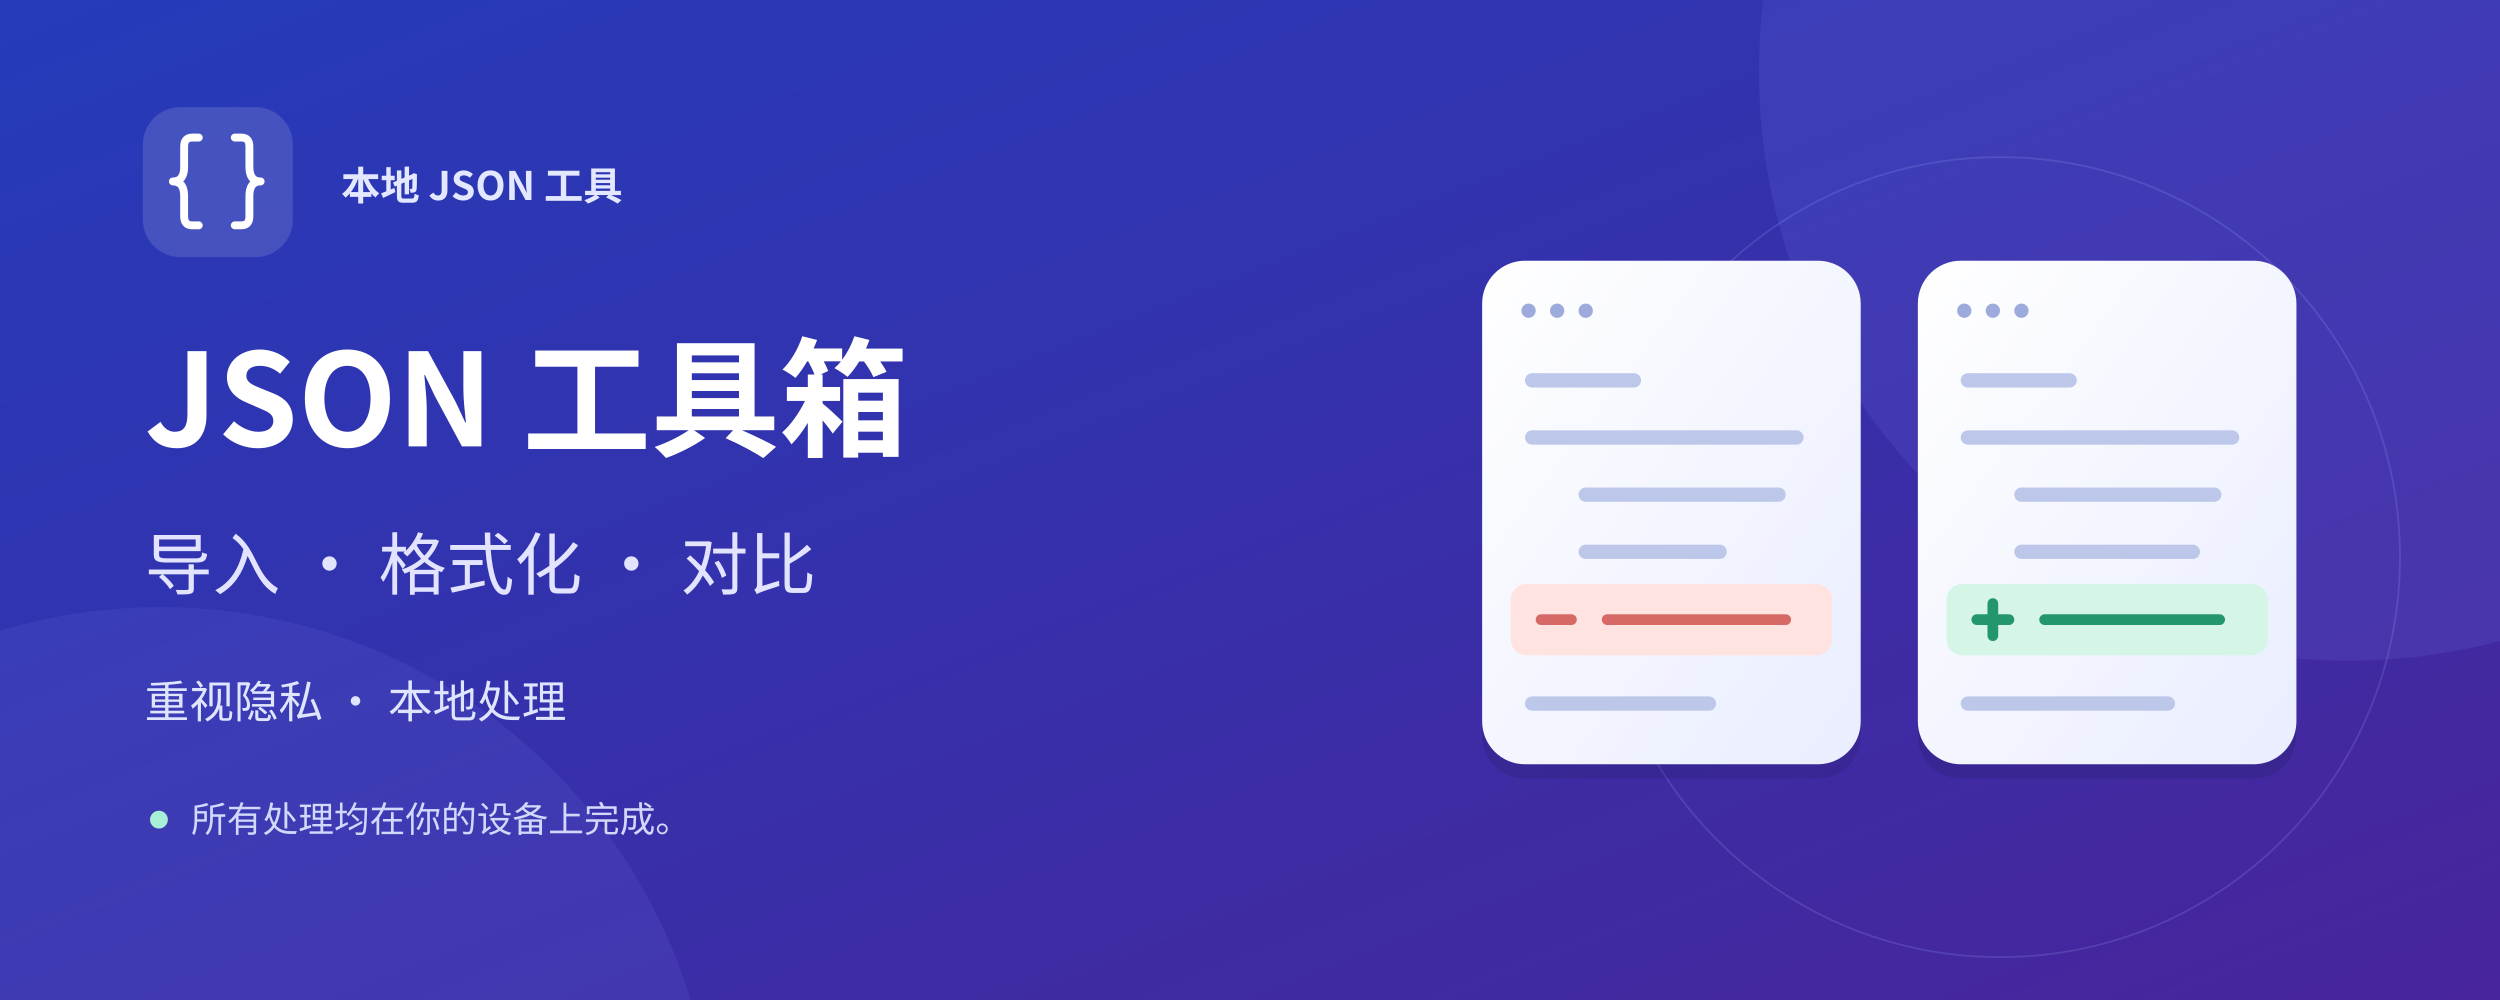
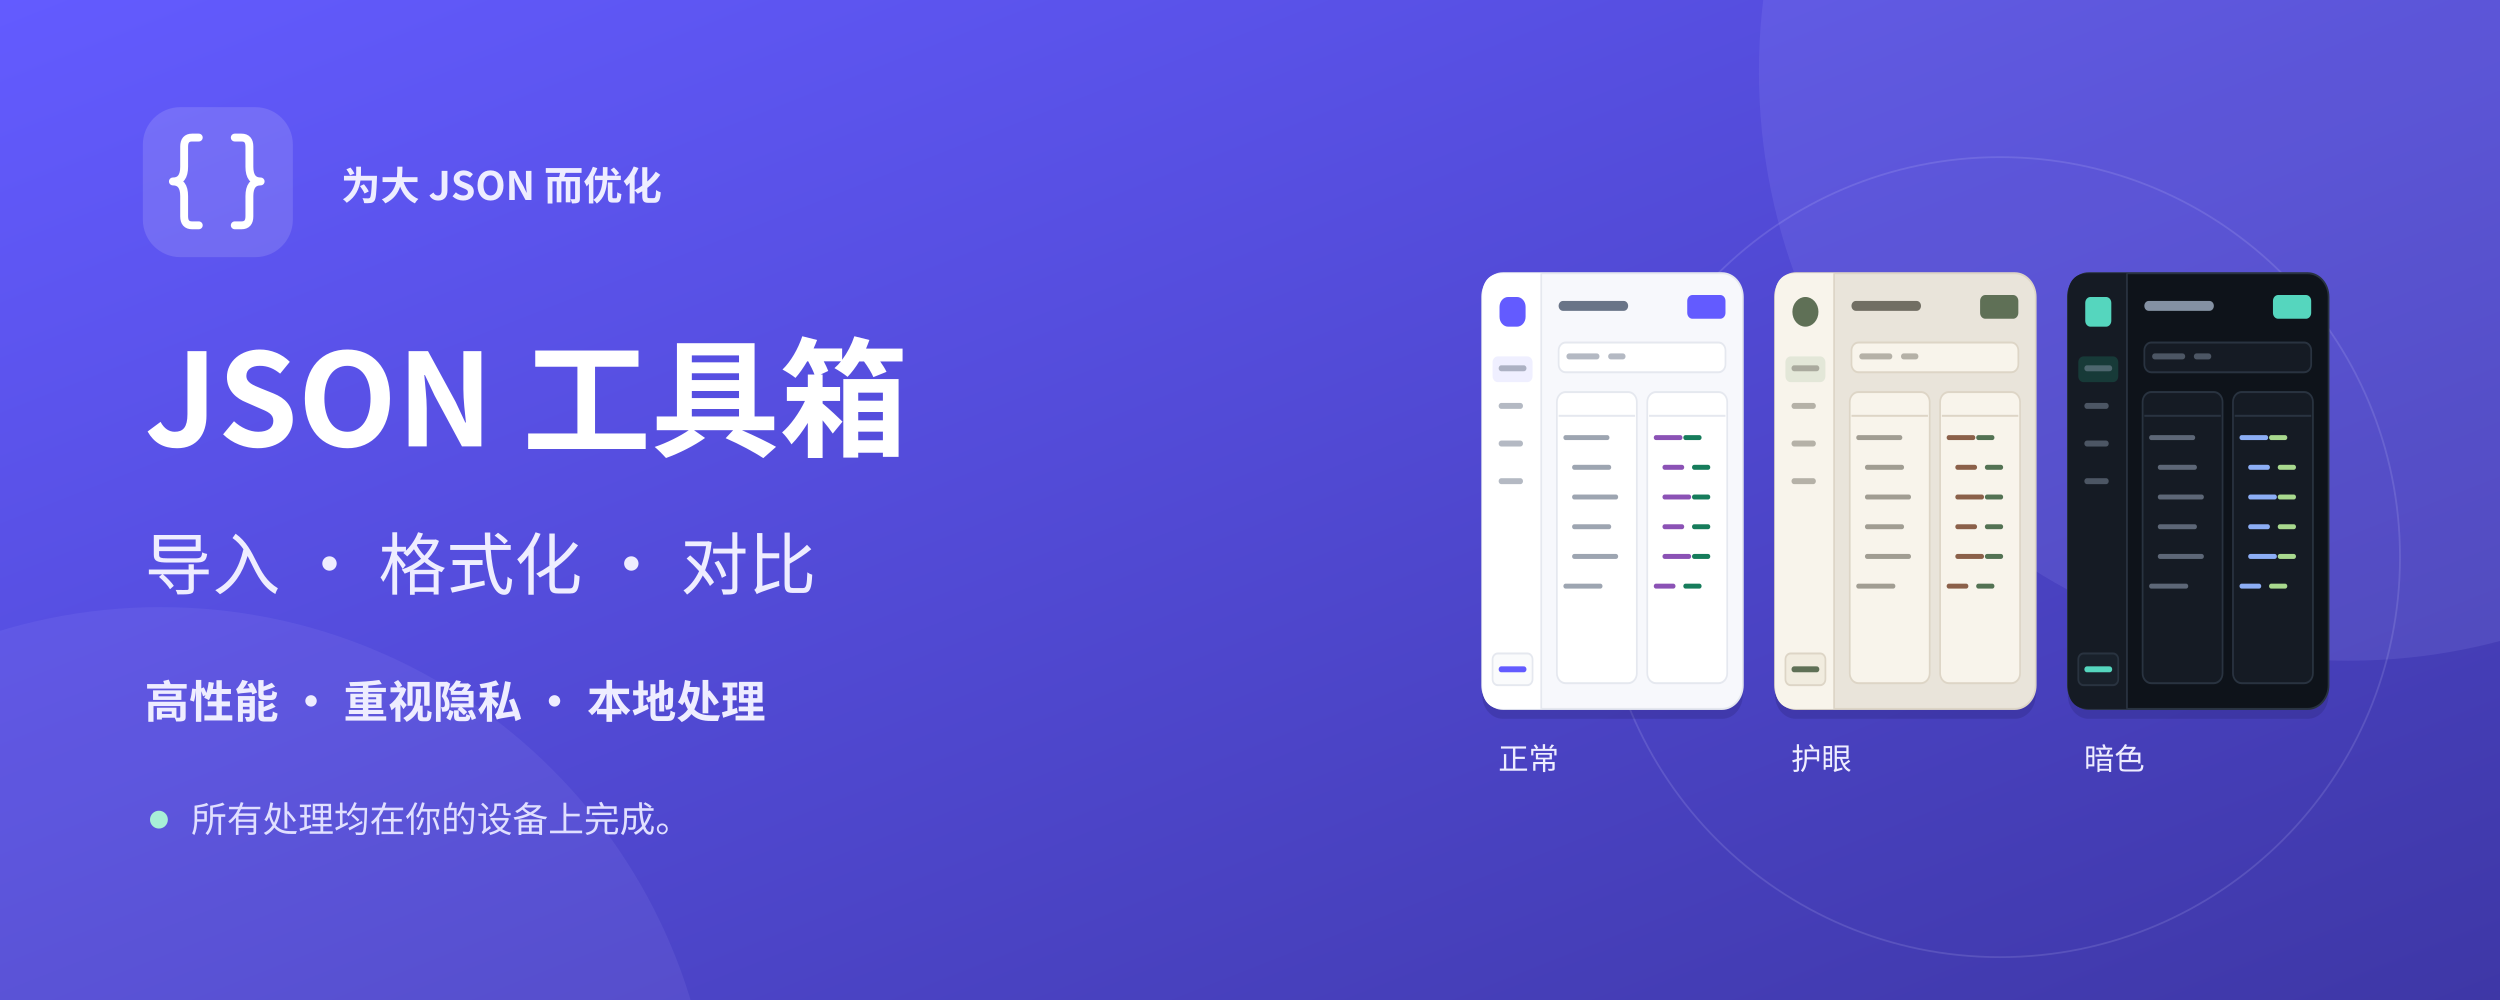
<svg xmlns="http://www.w3.org/2000/svg" width="1400" height="560" viewBox="0 0 1400 560" lang="zh-CN">
  <defs>
    <linearGradient id="bg" x2="1" y2="1">
-       <stop stop-color="#253bba" />
-       <stop offset="1" stop-color="#48259b" />
-     </linearGradient>
-     <linearGradient id="card" x2="1" y2="1">
-       <stop stop-color="#fff" />
-       <stop offset="1" stop-color="#e9edff" />
+       <stop stop-color="#635bff" />
+       <stop offset="1" stop-color="#3e37a6" />
    </linearGradient>
  </defs>
  <rect width="1400" height="560" fill="url(#bg)" />
-   <circle cx="1315" cy="40" r="330" fill="#7f85f7" opacity=".13" />
-   <circle cx="90" cy="650" r="310" fill="#818cf8" opacity=".11" />
-   <circle cx="1120" cy="312" r="224" fill="none" stroke="#a4afff" stroke-width="1" opacity=".18" />
+   <circle cx="1315" cy="40" r="330" fill="#b6b2ff" opacity=".12" />
+   <circle cx="90" cy="650" r="310" fill="#b6b2ff" opacity=".1" />
+   <circle cx="1120" cy="312" r="224" fill="none" stroke="#d8d6ff" stroke-width="1" opacity=".15" />
  <rect x="80" y="60" width="84" height="84" rx="21" fill="#fff" opacity=".13" />
  <g transform="translate(88 72) scale(.63)" fill="none" stroke="#fff" stroke-width="7" stroke-linecap="round" stroke-linejoin="round">
    <path d="M37 8h-6q-7 0-7 8v18q0 13-10 13 10 0 10 13v18q0 8 7 8h6" />
    <path d="M69 8h6q7 0 7 8v18q0 13 10 13-10 0-10 13v18q0 8-7 8h-6" />
  </g>
-   <text x="191" y="112" fill="#e3e7ff" font-family="Noto Sans CJK SC, Microsoft YaHei, sans-serif" font-size="22" font-weight="700" direction="ltr" unicode-bidi="isolate" text-anchor="start" data-max-width="588" data-min-x="190" data-max-x="780">本地 JSON 工具</text>
+   <text x="191" y="112" fill="#eeedff" font-family="Noto Sans CJK SC, Microsoft YaHei, sans-serif" font-size="22" font-weight="700" direction="ltr" unicode-bidi="isolate" text-anchor="start" data-max-width="588" data-min-x="190" data-max-x="780">为大 JSON 而优化</text>
  <text x="81" y="250" fill="#fff" font-family="Noto Sans CJK SC, Microsoft YaHei, sans-serif" font-size="72" font-weight="700" direction="ltr" unicode-bidi="isolate" text-anchor="start" data-max-width="698" data-min-x="80" data-max-x="780">JSON 工具箱</text>
-   <text x="81" y="330" fill="#e1e3ff" font-family="Noto Sans CJK SC, Microsoft YaHei, sans-serif" font-size="38" font-weight="400" direction="ltr" unicode-bidi="isolate" text-anchor="start" data-max-width="698" data-min-x="80" data-max-x="780">导入 · 格式化 · 对比</text>
-   <text x="81" y="402" fill="#e0e5ff" font-family="Noto Sans CJK SC, Microsoft YaHei, sans-serif" font-size="25" font-weight="400" direction="ltr" unicode-bidi="isolate" text-anchor="start" data-max-width="698" data-min-x="80" data-max-x="780">重视隐私 · 本地处理</text>
+   <text x="81" y="330" fill="#eeedff" font-family="Noto Sans CJK SC, Microsoft YaHei, sans-serif" font-size="38" font-weight="400" direction="ltr" unicode-bidi="isolate" text-anchor="start" data-max-width="698" data-min-x="80" data-max-x="780">导入 · 格式化 · 对比</text>
+   <text x="81" y="402" fill="#eeedff" font-family="Noto Sans CJK SC, Microsoft YaHei, sans-serif" font-size="25" font-weight="600" direction="ltr" unicode-bidi="isolate" text-anchor="start" data-max-width="698" data-min-x="80" data-max-x="780">高性能 · 重视隐私 · 本地处理</text>
  <circle cx="89" cy="459" r="5" fill="#a8efd7" />
-   <text x="107" y="466" fill="#d1d8fb" font-family="Noto Sans CJK SC, Microsoft YaHei, sans-serif" font-size="20" font-weight="400" direction="ltr" unicode-bidi="isolate" text-anchor="start" data-max-width="672" data-min-x="106" data-max-x="780">所有处理均在你的设备上完成。</text>
-   <g transform="translate(830 146)">
-     <rect x="0" y="8" width="212" height="282" rx="24" fill="#15174d" opacity=".18" />
-     <rect x="244" y="8" width="212" height="282" rx="24" fill="#15174d" opacity=".18" />
-     <rect width="212" height="282" rx="24" fill="url(#card)" />
-     <rect x="244" width="212" height="282" rx="24" fill="url(#card)" />
-     <g fill="#9caadc">
-       <circle cx="26" cy="28" r="4" />
-       <circle cx="42" cy="28" r="4" />
-       <circle cx="58" cy="28" r="4" />
-       <circle cx="270" cy="28" r="4" />
-       <circle cx="286" cy="28" r="4" />
-       <circle cx="302" cy="28" r="4" />
+   <text x="107" y="466" fill="#e0dfff" font-family="Noto Sans CJK SC, Microsoft YaHei, sans-serif" font-size="20" font-weight="400" direction="ltr" unicode-bidi="isolate" text-anchor="start" data-max-width="672" data-min-x="106" data-max-x="780">所有处理均在你的设备上完成。</text>
+   <g transform="translate(830 153) scale(0.9733333 1.109091)">
+     <g>
+       <rect x="0" y="5" width="150" height="220" rx="12" fill="#17134c" opacity=".18" />
+       <rect width="150" height="220" rx="12" fill="#f7f8fc" stroke="#e5e8ef" />
+       <path d="M12 0h22v220H12q-12 0-12-12V12Q0 0 12 0Z" fill="#ffffff" />
+       <path d="M34 0v220" stroke="#e5e8ef" />
+       <rect x="10" y="12" width="15" height="15" rx="5" fill="#635bff" />
+       <rect x="6" y="42" width="23" height="13" rx="3" fill="#efefff" />
+       <g stroke="#697487" stroke-width="3" stroke-linecap="round" opacity=".5">
+         <path d="M11 48h13M11 67h11M11 86h11M11 105h11" />
+       </g>
+       <rect x="44" y="14" width="40" height="5" rx="2.5" fill="#697487" />
+       <rect x="118" y="11" width="22" height="12" rx="3" fill="#635bff" />
+       <rect x="44" y="35" width="96" height="15" rx="4" fill="#ffffff" stroke="#e5e8ef" />
+       <path d="M50 42h16m8 0h7" stroke="#697487" stroke-width="3" stroke-linecap="round" opacity=".5" />
+       <rect x="43" y="60" width="46" height="147" rx="5" fill="#ffffff" stroke="#e5e8ef" />
+       <rect x="95" y="60" width="46" height="147" rx="5" fill="#ffffff" stroke="#e5e8ef" />
+       <path d="M44 72h44M96 72h44" stroke="#e5e8ef" />
+       <g stroke-width="2.5" stroke-linecap="round">
+         <path d="M48 83h24" stroke="#697487" opacity=".65" />
+         <path d="M100 83h14" stroke="#8b52b5" />
+         <path d="M117 83h8" stroke="#167c5b" />
+         <path d="M53 98h20" stroke="#697487" opacity=".65" />
+         <path d="M105 98h10" stroke="#8b52b5" />
+         <path d="M122 98h8" stroke="#167c5b" />
+         <path d="M53 113h24" stroke="#697487" opacity=".65" />
+         <path d="M105 113h14" stroke="#8b52b5" />
+         <path d="M122 113h8" stroke="#167c5b" />
+         <path d="M53 128h20" stroke="#697487" opacity=".65" />
+         <path d="M105 128h10" stroke="#8b52b5" />
+         <path d="M122 128h8" stroke="#167c5b" />
+         <path d="M53 143h24" stroke="#697487" opacity=".65" />
+         <path d="M105 143h14" stroke="#8b52b5" />
+         <path d="M122 143h8" stroke="#167c5b" />
+         <path d="M48 158h20" stroke="#697487" opacity=".65" />
+         <path d="M100 158h10" stroke="#8b52b5" />
+         <path d="M117 158h8" stroke="#167c5b" />
+       </g>
+       <rect x="6" y="192" width="23" height="16" rx="3" fill="#fafbfc" stroke="#e5e8ef" />
+       <path d="M11 200h13" stroke="#635bff" stroke-width="3" stroke-linecap="round" />
    </g>
-     <g stroke="#bdc7e9" stroke-width="8" stroke-linecap="round">
-       <path d="M28 67h57m-57 32h148m-118 32h108m-108 32h75m-105 85h99" />
-       <path d="M272 67h57m-57 32h148m-118 32h108m-108 32h96m-126 85h112" />
+   </g>
+   <text x="839" y="431" fill="#eeedff" font-family="Noto Sans CJK SC, Microsoft YaHei, sans-serif" font-size="17" font-weight="500" direction="ltr" unicode-bidi="isolate" text-anchor="start" data-max-width="128" data-min-x="838" data-max-x="968">正常</text>
+   <g transform="translate(994 153) scale(0.9733333 1.109091)">
+     <g>
+       <rect x="0" y="5" width="150" height="220" rx="12" fill="#17134c" opacity=".18" />
+       <rect width="150" height="220" rx="12" fill="#e9e4da" stroke="#ddd5c6" />
+       <path d="M12 0h22v220H12q-12 0-12-12V12Q0 0 12 0Z" fill="#f8f4eb" />
+       <path d="M34 0v220" stroke="#ddd5c6" />
+       <rect x="10" y="12" width="15" height="15" rx="8" fill="#5f7056" />
+       <rect x="6" y="42" width="23" height="13" rx="3" fill="#e3e7d8" />
+       <g stroke="#716e63" stroke-width="3" stroke-linecap="round" opacity=".5">
+         <path d="M11 48h13M11 67h11M11 86h11M11 105h11" />
+       </g>
+       <rect x="44" y="14" width="40" height="5" rx="2.5" fill="#716e63" />
+       <rect x="118" y="11" width="22" height="12" rx="3" fill="#5f7056" />
+       <rect x="44" y="35" width="96" height="15" rx="4" fill="#f8f4eb" stroke="#ddd5c6" />
+       <path d="M50 42h16m8 0h7" stroke="#716e63" stroke-width="3" stroke-linecap="round" opacity=".5" />
+       <rect x="43" y="60" width="46" height="147" rx="5" fill="#f8f4eb" stroke="#ddd5c6" />
+       <rect x="95" y="60" width="46" height="147" rx="5" fill="#f8f4eb" stroke="#ddd5c6" />
+       <path d="M44 72h44M96 72h44" stroke="#ddd5c6" />
+       <g stroke-width="2.5" stroke-linecap="round">
+         <path d="M48 83h24" stroke="#716e63" opacity=".65" />
+         <path d="M100 83h14" stroke="#8b6049" />
+         <path d="M117 83h8" stroke="#537253" />
+         <path d="M53 98h20" stroke="#716e63" opacity=".65" />
+         <path d="M105 98h10" stroke="#8b6049" />
+         <path d="M122 98h8" stroke="#537253" />
+         <path d="M53 113h24" stroke="#716e63" opacity=".65" />
+         <path d="M105 113h14" stroke="#8b6049" />
+         <path d="M122 113h8" stroke="#537253" />
+         <path d="M53 128h20" stroke="#716e63" opacity=".65" />
+         <path d="M105 128h10" stroke="#8b6049" />
+         <path d="M122 128h8" stroke="#537253" />
+         <path d="M53 143h24" stroke="#716e63" opacity=".65" />
+         <path d="M105 143h14" stroke="#8b6049" />
+         <path d="M122 143h8" stroke="#537253" />
+         <path d="M48 158h20" stroke="#716e63" opacity=".65" />
+         <path d="M100 158h10" stroke="#8b6049" />
+         <path d="M117 158h8" stroke="#537253" />
+       </g>
+       <rect x="6" y="192" width="23" height="16" rx="3" fill="#f1ecdf" stroke="#ddd5c6" />
+       <path d="M11 200h13" stroke="#5f7056" stroke-width="3" stroke-linecap="round" />
    </g>
-     <rect x="16" y="181" width="180" height="40" rx="9" fill="#ffe3e1" />
-     <path d="M33 201h17m20 0h100" stroke="#d66966" stroke-width="6" stroke-linecap="round" />
-     <rect x="260" y="181" width="180" height="40" rx="9" fill="#d5f5e6" />
-     <path d="M277 201h18m-9-9v18m29-9h98" stroke="#23966b" stroke-width="6" stroke-linecap="round" />
  </g>
+   <text x="1003" y="431" fill="#eeedff" font-family="Noto Sans CJK SC, Microsoft YaHei, sans-serif" font-size="17" font-weight="500" direction="ltr" unicode-bidi="isolate" text-anchor="start" data-max-width="128" data-min-x="1002" data-max-x="1132">护眼</text>
+   <g transform="translate(1158 153) scale(0.9733333 1.109091)">
+     <g>
+       <rect x="0" y="5" width="150" height="220" rx="12" fill="#17134c" opacity=".18" />
+       <rect width="150" height="220" rx="12" fill="#0e131a" stroke="#293340" />
+       <path d="M12 0h22v220H12q-12 0-12-12V12Q0 0 12 0Z" fill="#151b24" />
+       <path d="M34 0v220" stroke="#293340" />
+       <rect x="10" y="12" width="15" height="15" rx="3" fill="#55d6be" />
+       <rect x="6" y="42" width="23" height="13" rx="3" fill="#173a38" />
+       <g stroke="#8491a3" stroke-width="3" stroke-linecap="round" opacity=".5">
+         <path d="M11 48h13M11 67h11M11 86h11M11 105h11" />
+       </g>
+       <rect x="44" y="14" width="40" height="5" rx="2.5" fill="#8491a3" />
+       <rect x="118" y="11" width="22" height="12" rx="3" fill="#55d6be" />
+       <rect x="44" y="35" width="96" height="15" rx="4" fill="#151b24" stroke="#293340" />
+       <path d="M50 42h16m8 0h7" stroke="#8491a3" stroke-width="3" stroke-linecap="round" opacity=".5" />
+       <rect x="43" y="60" width="46" height="147" rx="5" fill="#151b24" stroke="#293340" />
+       <rect x="95" y="60" width="46" height="147" rx="5" fill="#151b24" stroke="#293340" />
+       <path d="M44 72h44M96 72h44" stroke="#293340" />
+       <g stroke-width="2.5" stroke-linecap="round">
+         <path d="M48 83h24" stroke="#8491a3" opacity=".65" />
+         <path d="M100 83h14" stroke="#8caef5" />
+         <path d="M117 83h8" stroke="#a8d98e" />
+         <path d="M53 98h20" stroke="#8491a3" opacity=".65" />
+         <path d="M105 98h10" stroke="#8caef5" />
+         <path d="M122 98h8" stroke="#a8d98e" />
+         <path d="M53 113h24" stroke="#8491a3" opacity=".65" />
+         <path d="M105 113h14" stroke="#8caef5" />
+         <path d="M122 113h8" stroke="#a8d98e" />
+         <path d="M53 128h20" stroke="#8491a3" opacity=".65" />
+         <path d="M105 128h10" stroke="#8caef5" />
+         <path d="M122 128h8" stroke="#a8d98e" />
+         <path d="M53 143h24" stroke="#8491a3" opacity=".65" />
+         <path d="M105 143h14" stroke="#8caef5" />
+         <path d="M122 143h8" stroke="#a8d98e" />
+         <path d="M48 158h20" stroke="#8491a3" opacity=".65" />
+         <path d="M100 158h10" stroke="#8caef5" />
+         <path d="M117 158h8" stroke="#a8d98e" />
+       </g>
+       <rect x="6" y="192" width="23" height="16" rx="3" fill="#19212b" stroke="#293340" />
+       <path d="M11 200h13" stroke="#55d6be" stroke-width="3" stroke-linecap="round" />
+     </g>
+   </g>
+   <text x="1167" y="431" fill="#eeedff" font-family="Noto Sans CJK SC, Microsoft YaHei, sans-serif" font-size="17" font-weight="500" direction="ltr" unicode-bidi="isolate" text-anchor="start" data-max-width="128" data-min-x="1166" data-max-x="1296">暗色</text>
</svg>
